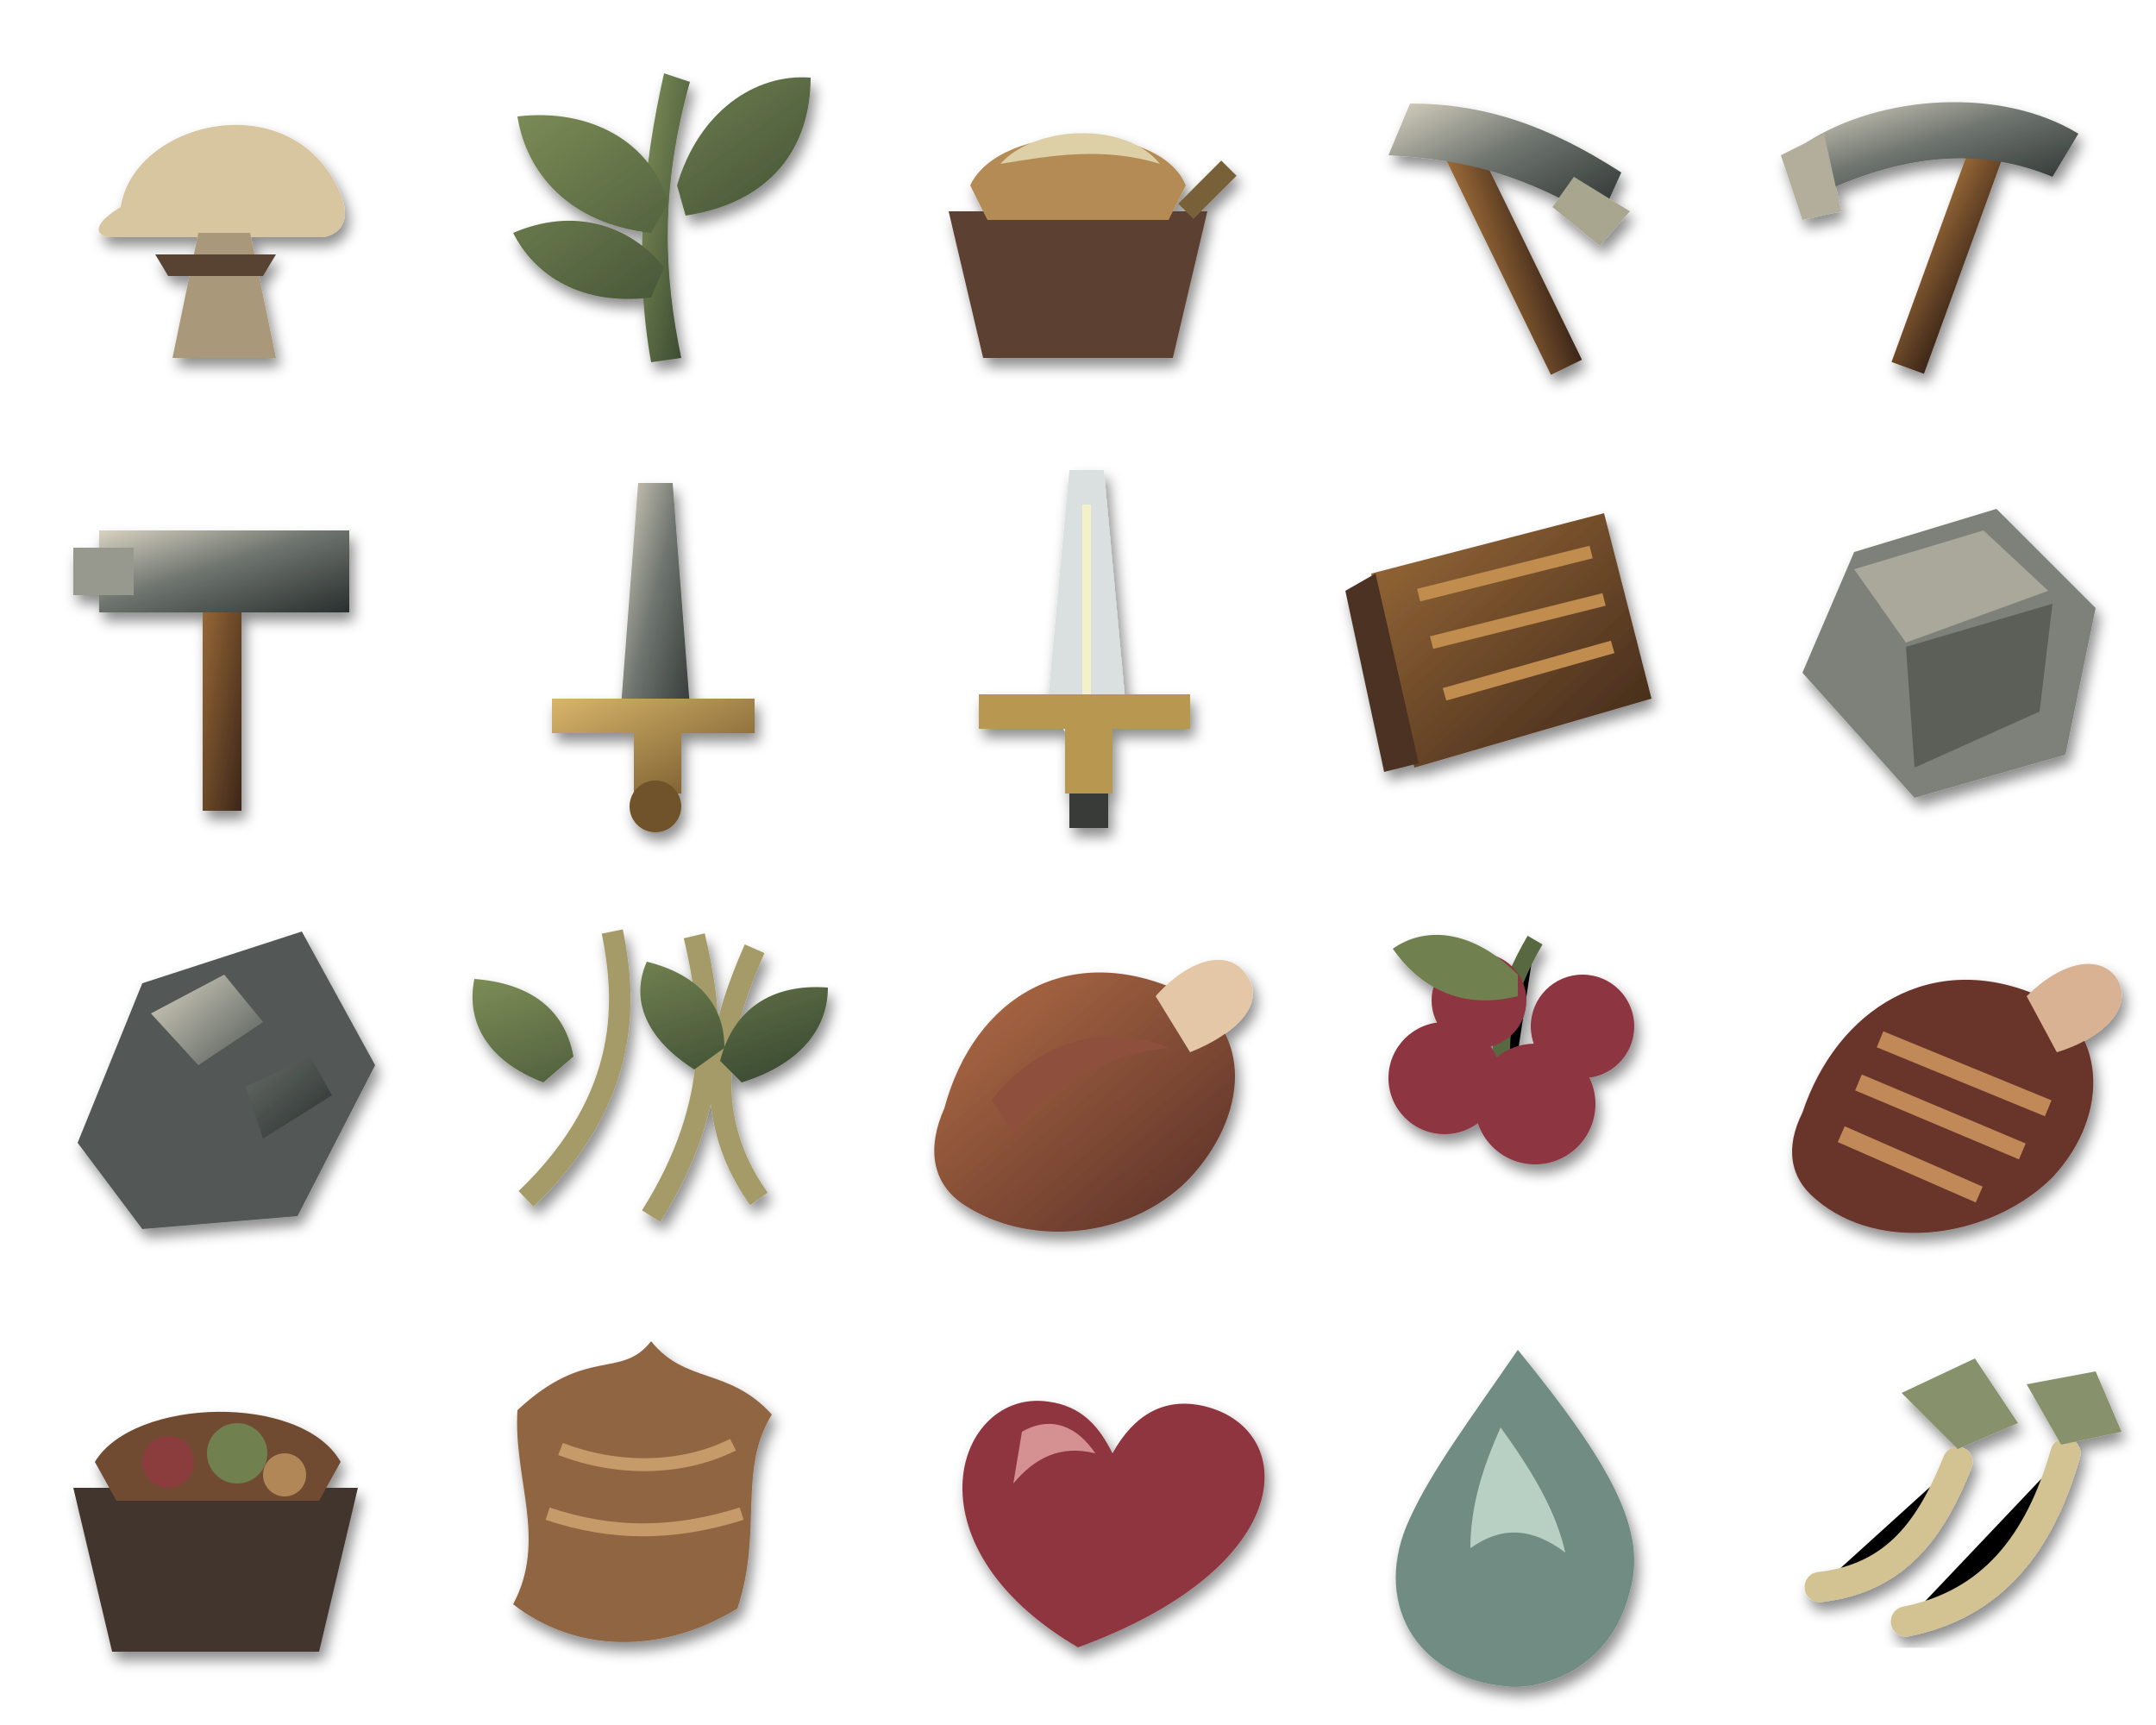
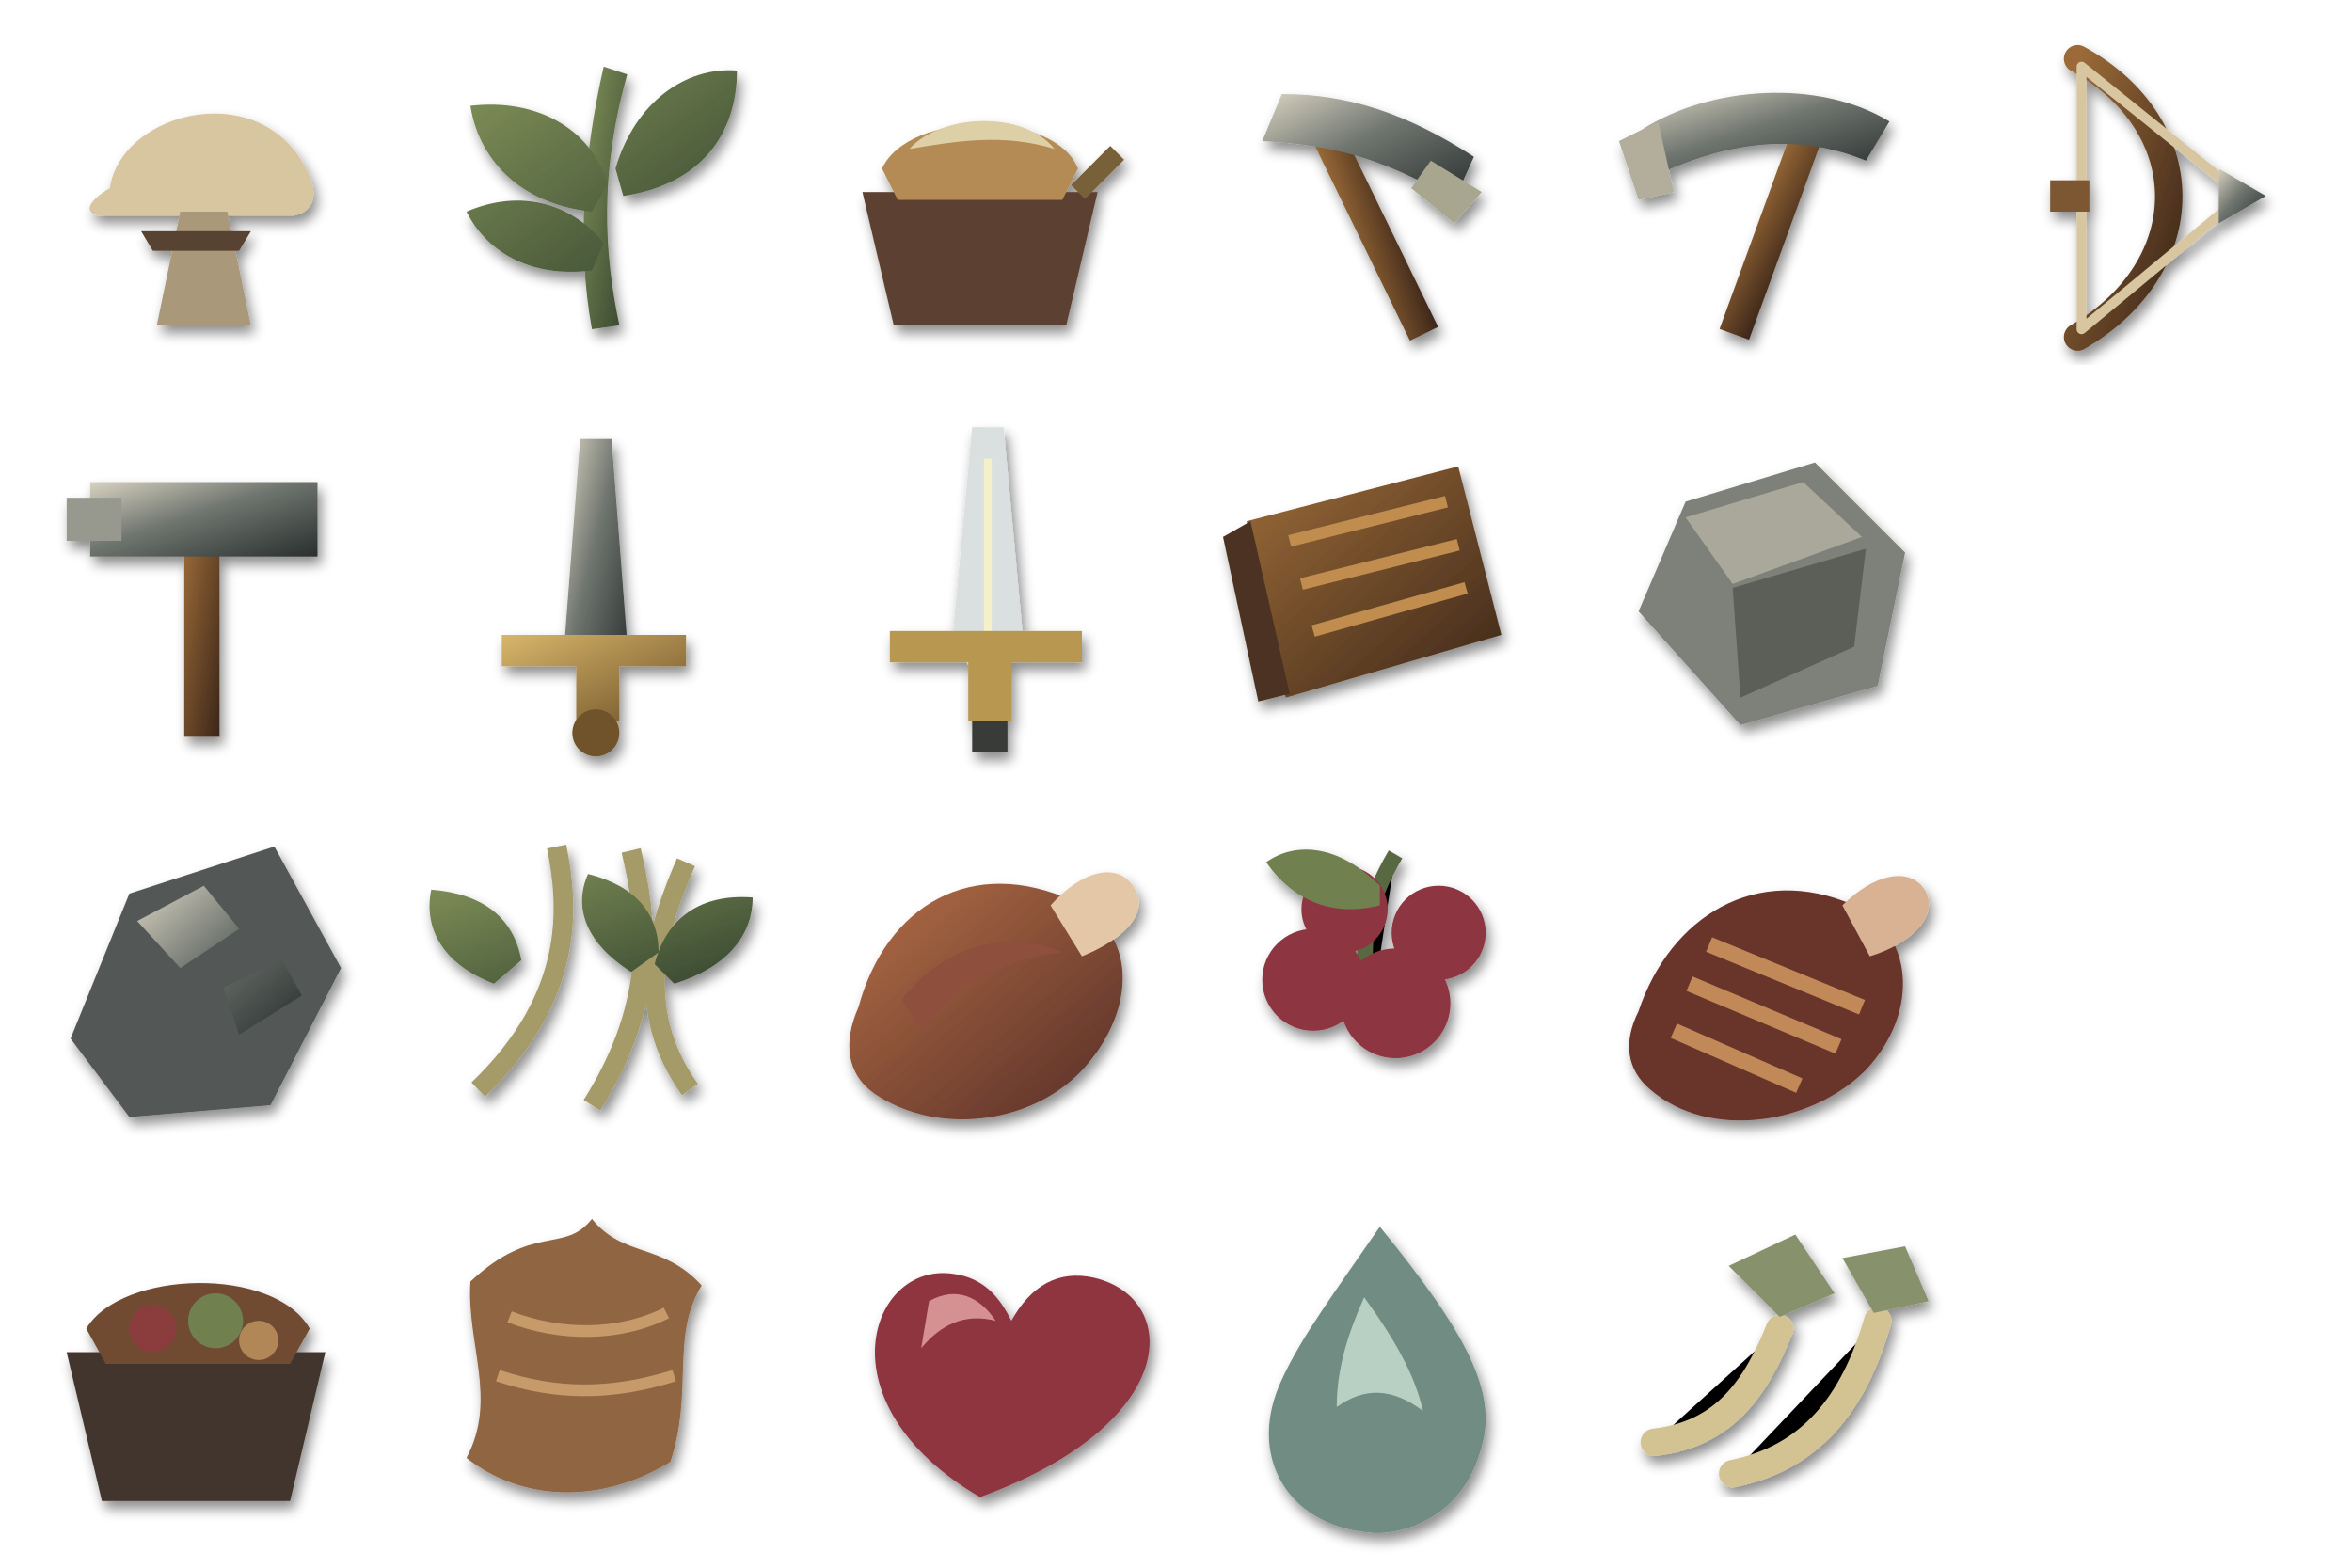
- <svg xmlns="http://www.w3.org/2000/svg" width="500" height="400" viewBox="0 0 500 400">
+ <svg xmlns="http://www.w3.org/2000/svg" width="600" height="400" viewBox="0 0 600 400">
  <defs>
    <linearGradient id="iron" x1="0" y1="0" x2="1" y2="1">
      <stop stop-color="#d8d2c1" />
      <stop offset=".45" stop-color="#6f756f" />
      <stop offset="1" stop-color="#292f2e" />
    </linearGradient>
    <linearGradient id="wood" x1="0" y1="0" x2="1" y2="1">
      <stop stop-color="#9b6b38" />
      <stop offset="1" stop-color="#3c2619" />
    </linearGradient>
    <linearGradient id="leaf" x1="0" y1="0" x2="1" y2="1">
      <stop stop-color="#829259" />
      <stop offset="1" stop-color="#35452f" />
    </linearGradient>
    <linearGradient id="food" x1="0" y1="0" x2="1" y2="1">
      <stop stop-color="#b36e46" />
      <stop offset="1" stop-color="#572e27" />
    </linearGradient>
    <linearGradient id="gold" x1="0" y1="0" x2="1" y2="1">
      <stop stop-color="#d8b66b" />
      <stop offset="1" stop-color="#705329" />
    </linearGradient>
    <filter id="soft">
      <feDropShadow dx="1" dy="2" stdDeviation="1.5" flood-opacity=".45" />
    </filter>
  </defs>
  <g transform="translate(0 0)" filter="url(#soft)">
    <path fill="#d8c6a1" d="M28 48c3-20 40-29 51-3 2 5 1 9-4 10H25c-4-1-2-4 3-7z" />
    <path fill="#aa987a" d="M46 54h12l6 29H40z" />
    <path fill="#594332" d="M36 59h28l-3 5H39z" />
  </g>
  <g transform="translate(100 0)" filter="url(#soft)" fill="url(#leaf)">
    <path d="M51 84c-4-22-2-45 3-67l6 2c-7 25-6 45-2 64z" />
    <path d="M51 54C32 52 22 40 20 27c17-2 31 6 35 20zM57 43c5-17 18-26 31-25 0 16-9 29-29 32zM51 69c-16 2-27-5-32-15 14-6 27-2 35 8z" />
  </g>
  <g transform="translate(200 0)" filter="url(#soft)">
    <path fill="#5b4030" d="M20 49h60l-8 34H28z" />
    <path fill="#b58b55" d="M25 43c7-15 44-15 50 0l-4 8H29z" />
    <path fill="#ddd0a7" d="M32 38c8-9 29-10 37 0-13-4-25-2-37 0z" />
    <path stroke="#786039" stroke-width="5" d="M75 49l10-10" />
  </g>
  <g transform="translate(300 0)" filter="url(#soft)">
    <path fill="url(#wood)" d="M47 31h8v57h-8z" transform="rotate(-26 51 60)" />
    <path fill="url(#iron)" d="M27 24c17 0 32 5 49 16l-5 11c-17-10-30-14-49-15z" />
    <path fill="#a9a690" d="M65 41l13 8-7 8-11-9z" />
  </g>
  <g transform="translate(400 0)" filter="url(#soft)">
    <path fill="url(#wood)" d="M48 28h8v59h-8z" transform="rotate(20 52 59)" />
    <path fill="url(#iron)" d="M19 33c17-11 45-13 63-2l-6 10c-17-7-34-5-52 3z" />
    <path fill="#b3ad9b" d="M23 31l4 18-9 2-5-15z" />
+   </g>
+   <g transform="translate(500 0)" filter="url(#soft)" fill="none" stroke-linecap="round" stroke-linejoin="round">
+     <path stroke="url(#wood)" stroke-width="7" d="M30 15c31 17 31 53 0 71" />
+     <path stroke="#d8c6a1" stroke-width="2.5" d="M31 17L72 50 31 84M31 17v67" />
+     <path stroke="url(#iron)" stroke-width="4" d="M19 50h59" />
+     <path fill="url(#iron)" stroke="none" d="M78 50l-12-7v14z" />
+     <path fill="#7d5730" stroke="none" d="M23 46h10v8H23z" />
  </g>
  <g transform="translate(0 100)" filter="url(#soft)">
    <path fill="url(#wood)" d="M47 36h9v52h-9z" />
    <path fill="url(#iron)" d="M23 23h58v19H23z" />
    <path fill="#97998f" d="M17 27h14v11H17z" />
  </g>
  <g transform="translate(100 100)" filter="url(#soft)">
    <path fill="url(#iron)" d="M48 12h8l4 52-8 13-8-13z" />
    <path fill="url(#gold)" d="M28 62h47v8H28zM47 70h11v14H47z" />
    <circle cx="52" cy="87" r="6" fill="#705329" />
  </g>
  <g transform="translate(200 100)" filter="url(#soft)">
    <path fill="#d9e0df" d="M48 9h8l5 54-9 15-9-15z" />
    <path stroke="#f4f0c8" stroke-width="2" d="M52 17v45" />
    <path fill="#b89851" d="M27 61h49v8H27zM47 69h11v15H47z" />
    <path fill="#373b38" d="M48 84h9v8h-9z" />
  </g>
  <g transform="translate(300 100)" filter="url(#soft)">
    <path fill="url(#wood)" d="M18 33l54-14 11 43-55 16z" />
    <path stroke="#c18d50" stroke-width="3" d="M29 38l40-10M32 49l40-10M35 61l39-11" />
    <path fill="#4b3020" d="M19 33l10 44-8 2-9-42z" />
  </g>
  <g transform="translate(400 100)" filter="url(#soft)">
    <path fill="#7e8179" d="M18 56l12-28 33-10 23 23-7 34-35 10z" />
    <path fill="#a9a89b" d="M30 32l30-9 15 14-33 12z" />
    <path fill="#5b5f59" d="M42 50l34-10-3 25-29 13z" />
  </g>
  <g transform="translate(0 200)" filter="url(#soft)">
    <path fill="#535957" d="M18 65l15-37 37-12 17 31-18 35-36 3z" />
    <path fill="url(#iron)" d="M35 35l17-9 9 11-15 10zM57 52l15-7 5 9-16 10z" />
  </g>
  <g transform="translate(100 200)" filter="url(#soft)">
    <path stroke="#a59b69" stroke-width="5" fill="none" d="M22 78c25-24 23-47 20-62M51 82c17-27 14-48 10-65M76 78C61 57 68 36 75 20" />
    <path fill="url(#leaf)" d="M26 51c-13-5-18-14-16-24 13 1 21 7 23 18zM61 48c-11-7-15-16-11-25 12 3 18 10 18 20zM72 51c13-4 20-12 20-22-13-1-22 5-25 17z" />
  </g>
  <g transform="translate(200 200)" filter="url(#soft)">
    <path fill="url(#food)" d="M19 57c7-26 29-39 55-27 16 8 16 27 3 42-13 15-38 18-54 7-7-5-8-13-4-22z" />
    <path fill="#e4c7a7" d="M68 31c8-9 17-11 21-5 5 7-3 14-13 18z" />
    <path fill="#8f4f3e" d="M30 55c11-14 27-18 41-12-13 1-27 8-36 20z" />
  </g>
  <g transform="translate(300 200)" filter="url(#soft)">
    <path stroke="#596740" stroke-width="4" d="M50 57c-4-16-1-27 6-39" />
    <g fill="#8d3540">
      <circle cx="35" cy="50" r="13" />
      <circle cx="56" cy="56" r="14" />
      <circle cx="67" cy="38" r="12" />
      <circle cx="43" cy="32" r="11" />
    </g>
    <path fill="#6f8050" d="M52 26c-11-11-22-11-29-6 7 10 17 14 29 11z" />
  </g>
  <g transform="translate(400 200)" filter="url(#soft)">
    <path fill="#69352a" d="M18 58c8-24 30-38 55-27 15 7 17 27 3 42-14 14-40 18-55 5-6-5-7-12-3-20z" />
    <path stroke="#c18859" stroke-width="4" d="M31 51l38 16M36 41l39 16M27 63l32 14" />
    <path fill="#d8b293" d="M70 31c8-8 17-10 21-4 4 7-4 14-14 17z" />
  </g>
  <g transform="translate(0 300)" filter="url(#soft)">
    <path fill="#43352d" d="M17 45h66l-9 38H26z" />
    <path fill="#6f4c33" d="M22 39c9-15 48-16 57 0l-5 9H27z" />
    <circle cx="39" cy="39" r="6" fill="#8b3d3e" />
    <circle cx="55" cy="37" r="7" fill="#718050" />
    <circle cx="66" cy="42" r="5" fill="#b28758" />
  </g>
  <g transform="translate(100 300)" filter="url(#soft)">
    <path fill="#8f6542" d="M20 27c16-15 24-7 31-16 8 10 18 6 28 17-8 13-2 27-8 45-18 11-38 10-52-1 8-15 0-29 1-45z" />
    <path stroke="#c69a69" stroke-width="3" fill="none" d="M30 36c13 5 28 5 40-1M27 51c15 5 29 5 45 0" />
  </g>
  <g transform="translate(200 300)" filter="url(#soft)">
    <path fill="#8e3541" d="M50 82C9 58 22 22 43 25c8 1 12 6 15 12 5-9 12-13 21-11 22 5 23 37-29 56z" />
    <path fill="#d59092" d="M37 32c7-4 13-1 17 5-8-2-14 1-19 7z" />
  </g>
  <g transform="translate(300 300)" filter="url(#soft)">
    <path fill="#718c82" d="M52 13c22 27 30 42 26 56-5 20-23 23-29 22-21-2-31-20-22-39 5-11 14-23 25-39z" />
    <path fill="#b8d0c3" d="M48 31c8 11 13 20 15 29-8-6-15-6-22-1 0-10 3-19 7-28z" />
  </g>
  <g transform="translate(400 300)" filter="url(#soft)">
    <path stroke="#d4c392" stroke-width="7" stroke-linecap="round" d="M22 68c18-2 26-14 32-29M42 76c20-4 31-18 37-39" />
    <path fill="#87926d" d="M54 36l-13-13 17-8 10 15zM78 35l-8-14 16-3 6 14z" />
  </g>
</svg>
